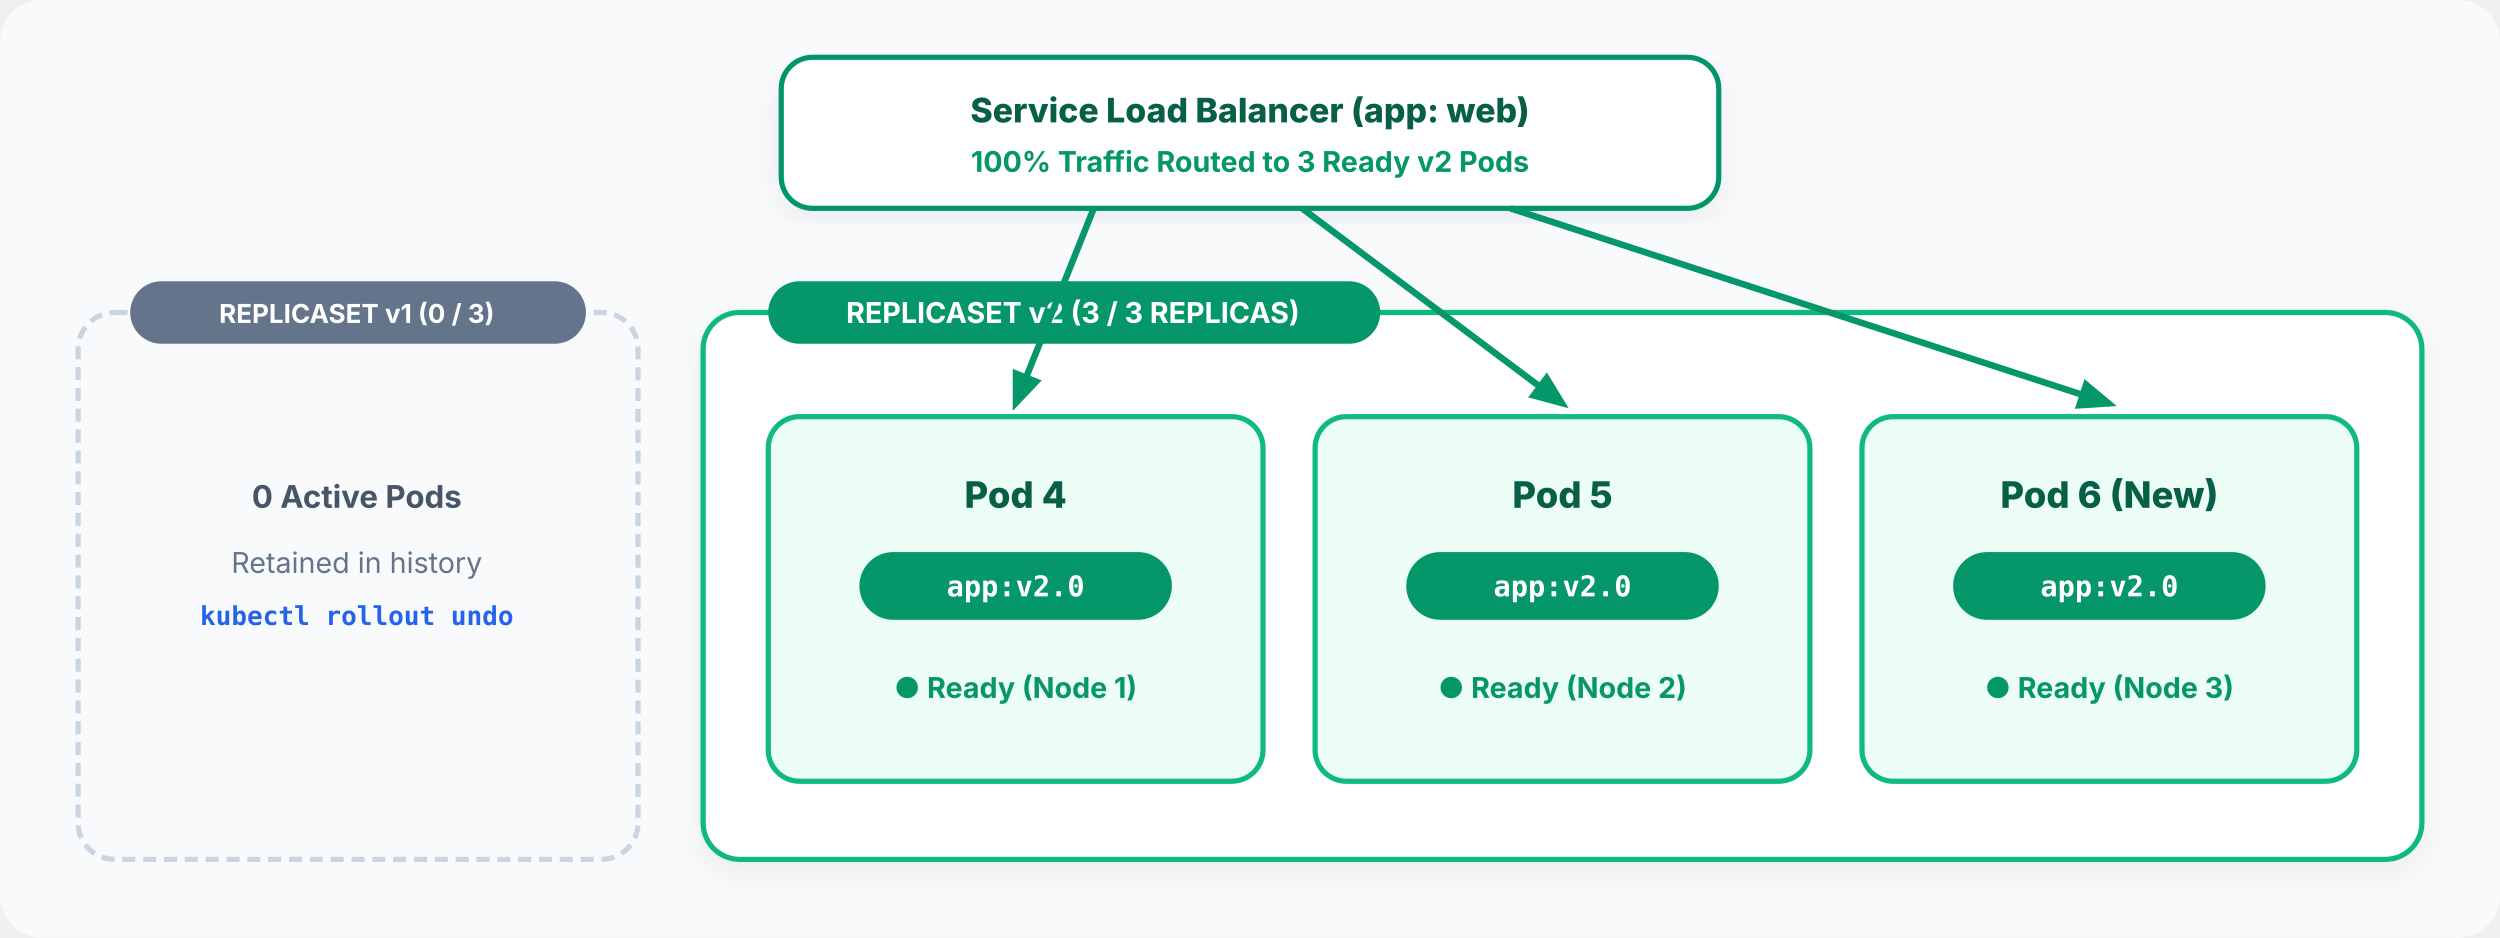
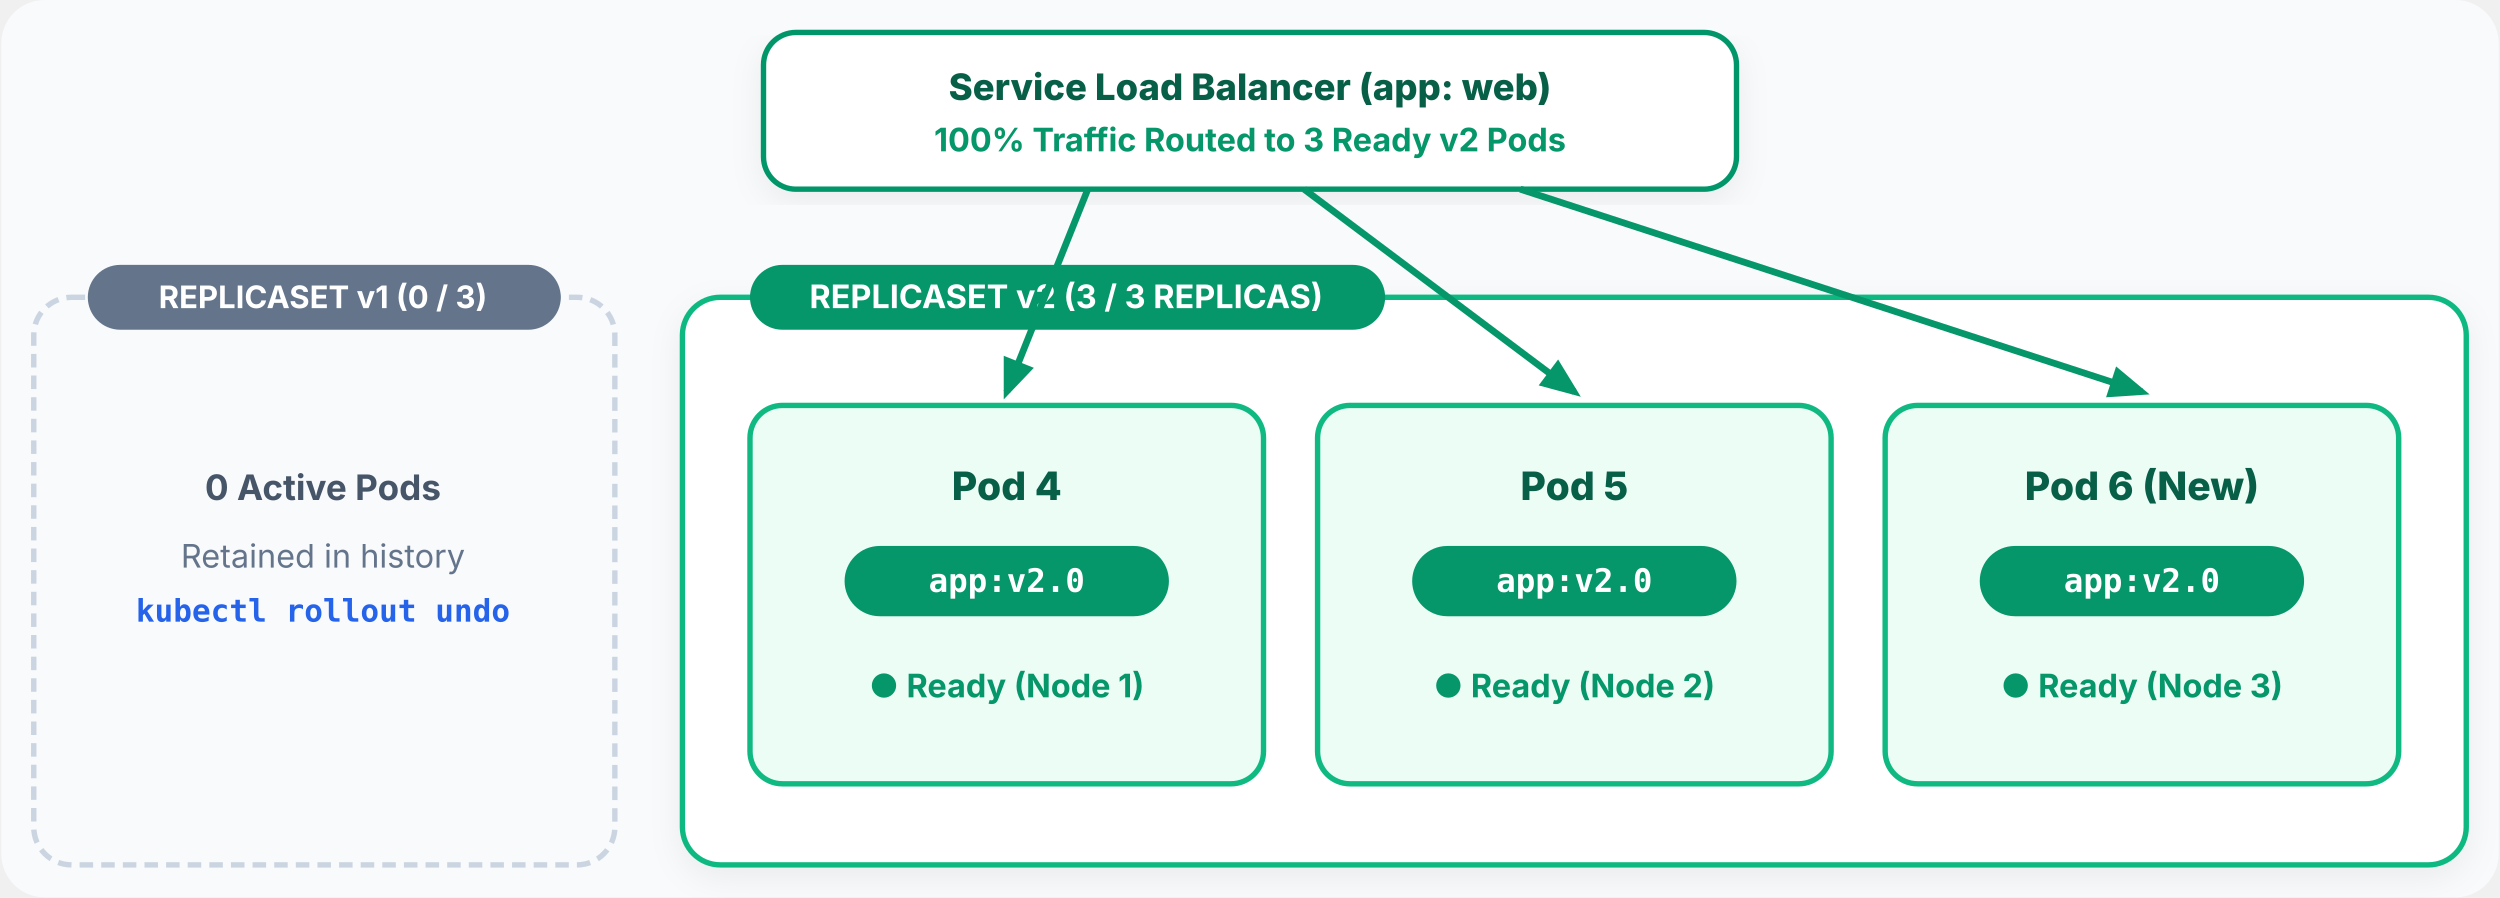
- <svg xmlns="http://www.w3.org/2000/svg" viewBox="0 0 960 360" font-family="'Inter', -apple-system, BlinkMacSystemFont, sans-serif">
+ <svg xmlns="http://www.w3.org/2000/svg" viewBox="18 10 924 332" width="1120" height="402" font-family="'Inter', -apple-system, BlinkMacSystemFont, sans-serif">
  <defs>
    <filter id="shadow" x="-5%" y="-5%" width="110%" height="115%">
      <feDropShadow dx="0" dy="4" stdDeviation="6" flood-color="#0f172a" flood-opacity="0.06" />
    </filter>
    <marker id="arrowGreen" viewBox="0 0 10 10" refX="8" refY="5" markerWidth="6" markerHeight="6" orient="auto-start-reverse">
      <path d="M 0 1 L 10 5 L 0 9 z" fill="#059669" />
    </marker>
  </defs>
-   <rect width="960" height="360" rx="16" fill="#f8fafc" />
+   <rect x="18" y="10" width="924" height="332" rx="16" fill="#f8fafc" />
  <rect x="300" y="22" width="360" height="58" rx="12" fill="#ffffff" stroke="#059669" stroke-width="2" filter="url(#shadow)" />
-   <text x="480" y="47" text-anchor="middle" font-size="13" font-weight="800" fill="#065f46">Service Load Balancer (app: web)</text>
-   <text x="480" y="66" text-anchor="middle" font-size="11" fill="#059669" font-weight="700">100% Traffic Routed to 3 Ready v2 Pods</text>
+   <text x="480" y="47" text-anchor="middle" font-size="13.5" font-weight="800" fill="#065f46">Service Load Balancer (app: web)</text>
+   <text x="480" y="66" text-anchor="middle" font-size="12" fill="#059669" font-weight="700">100% Traffic Routed to 3 Ready v2 Pods</text>
  <rect x="30" y="120" width="215" height="210" rx="14" fill="#f8fafc" stroke="#cbd5e1" stroke-width="2" stroke-dasharray="5 3" />
  <rect x="50" y="108" width="175" height="24" rx="12" fill="#64748b" />
-   <text x="137" y="124" text-anchor="middle" font-size="10" font-weight="700" fill="#ffffff">REPLICASET v1 (0 / 3)</text>
-   <text x="137" y="195" text-anchor="middle" font-size="12" font-weight="700" fill="#475569">0 Active Pods</text>
-   <text x="137" y="220" text-anchor="middle" font-size="11" fill="#64748b">Retained in history</text>
-   <text x="137" y="240" text-anchor="middle" font-family="'JetBrains Mono', monospace" font-size="10" font-weight="600" fill="#2563eb">kubectl rollout undo</text>
+   <text x="137" y="124" text-anchor="middle" font-size="11.5" font-weight="700" fill="#ffffff">REPLICASET v1 (0 / 3)</text>
+   <text x="137" y="195" text-anchor="middle" font-size="13" font-weight="700" fill="#475569">0 Active Pods</text>
+   <text x="137" y="220" text-anchor="middle" font-size="12" fill="#64748b">Retained in history</text>
+   <text x="137" y="240" text-anchor="middle" font-family="'JetBrains Mono', monospace" font-size="11.5" font-weight="600" fill="#2563eb">kubectl rollout undo</text>
  <rect x="270" y="120" width="660" height="210" rx="14" fill="#ffffff" stroke="#10b981" stroke-width="2" filter="url(#shadow)" />
  <rect x="295" y="108" width="235" height="24" rx="12" fill="#059669" />
-   <text x="412" y="124" text-anchor="middle" font-size="11" font-weight="700" fill="#ffffff">REPLICASET v2 (3 / 3 REPLICAS)</text>
+   <text x="412" y="124" text-anchor="middle" font-size="12" font-weight="700" fill="#ffffff">REPLICASET v2 (3 / 3 REPLICAS)</text>
  <rect x="295" y="160" width="190" height="140" rx="12" fill="#ecfdf5" stroke="#10b981" stroke-width="2" />
-   <text x="390" y="195" text-anchor="middle" font-size="14" font-weight="800" fill="#065f46">Pod 4</text>
+   <text x="390" y="195" text-anchor="middle" font-size="14.5" font-weight="800" fill="#065f46">Pod 4</text>
  <rect x="330" y="212" width="120" height="26" rx="13" fill="#059669" />
-   <text x="390" y="229" text-anchor="middle" font-family="'JetBrains Mono', monospace" font-size="11" font-weight="700" fill="#ffffff">app:v2.0</text>
-   <text x="390" y="268" text-anchor="middle" font-size="11" font-weight="700" fill="#059669">● Ready (Node 1)</text>
+   <text x="390" y="229" text-anchor="middle" font-family="'JetBrains Mono', monospace" font-size="12" font-weight="700" fill="#ffffff">app:v2.0</text>
+   <text x="390" y="268" text-anchor="middle" font-size="12" font-weight="700" fill="#059669">● Ready (Node 1)</text>
  <rect x="505" y="160" width="190" height="140" rx="12" fill="#ecfdf5" stroke="#10b981" stroke-width="2" />
-   <text x="600" y="195" text-anchor="middle" font-size="14" font-weight="800" fill="#065f46">Pod 5</text>
+   <text x="600" y="195" text-anchor="middle" font-size="14.5" font-weight="800" fill="#065f46">Pod 5</text>
  <rect x="540" y="212" width="120" height="26" rx="13" fill="#059669" />
-   <text x="600" y="229" text-anchor="middle" font-family="'JetBrains Mono', monospace" font-size="11" font-weight="700" fill="#ffffff">app:v2.0</text>
-   <text x="600" y="268" text-anchor="middle" font-size="11" font-weight="700" fill="#059669">● Ready (Node 2)</text>
+   <text x="600" y="229" text-anchor="middle" font-family="'JetBrains Mono', monospace" font-size="12" font-weight="700" fill="#ffffff">app:v2.0</text>
+   <text x="600" y="268" text-anchor="middle" font-size="12" font-weight="700" fill="#059669">● Ready (Node 2)</text>
  <rect x="715" y="160" width="190" height="140" rx="12" fill="#ecfdf5" stroke="#10b981" stroke-width="2" />
-   <text x="810" y="195" text-anchor="middle" font-size="14" font-weight="800" fill="#065f46">Pod 6 (New)</text>
+   <text x="810" y="195" text-anchor="middle" font-size="14.5" font-weight="800" fill="#065f46">Pod 6 (New)</text>
  <rect x="750" y="212" width="120" height="26" rx="13" fill="#059669" />
-   <text x="810" y="229" text-anchor="middle" font-family="'JetBrains Mono', monospace" font-size="11" font-weight="700" fill="#ffffff">app:v2.0</text>
-   <text x="810" y="268" text-anchor="middle" font-size="11" font-weight="700" fill="#059669">● Ready (Node 3)</text>
+   <text x="810" y="229" text-anchor="middle" font-family="'JetBrains Mono', monospace" font-size="12" font-weight="700" fill="#ffffff">app:v2.0</text>
+   <text x="810" y="268" text-anchor="middle" font-size="12" font-weight="700" fill="#059669">● Ready (Node 3)</text>
  <path d="M 420 80 L 390 155" stroke="#059669" stroke-width="2.5" fill="none" marker-end="url(#arrowGreen)" />
  <path d="M 500 80 L 600 155" stroke="#059669" stroke-width="2.5" fill="none" marker-end="url(#arrowGreen)" />
  <path d="M 580 80 L 810 155" stroke="#059669" stroke-width="2.5" fill="none" marker-end="url(#arrowGreen)" />
</svg>
